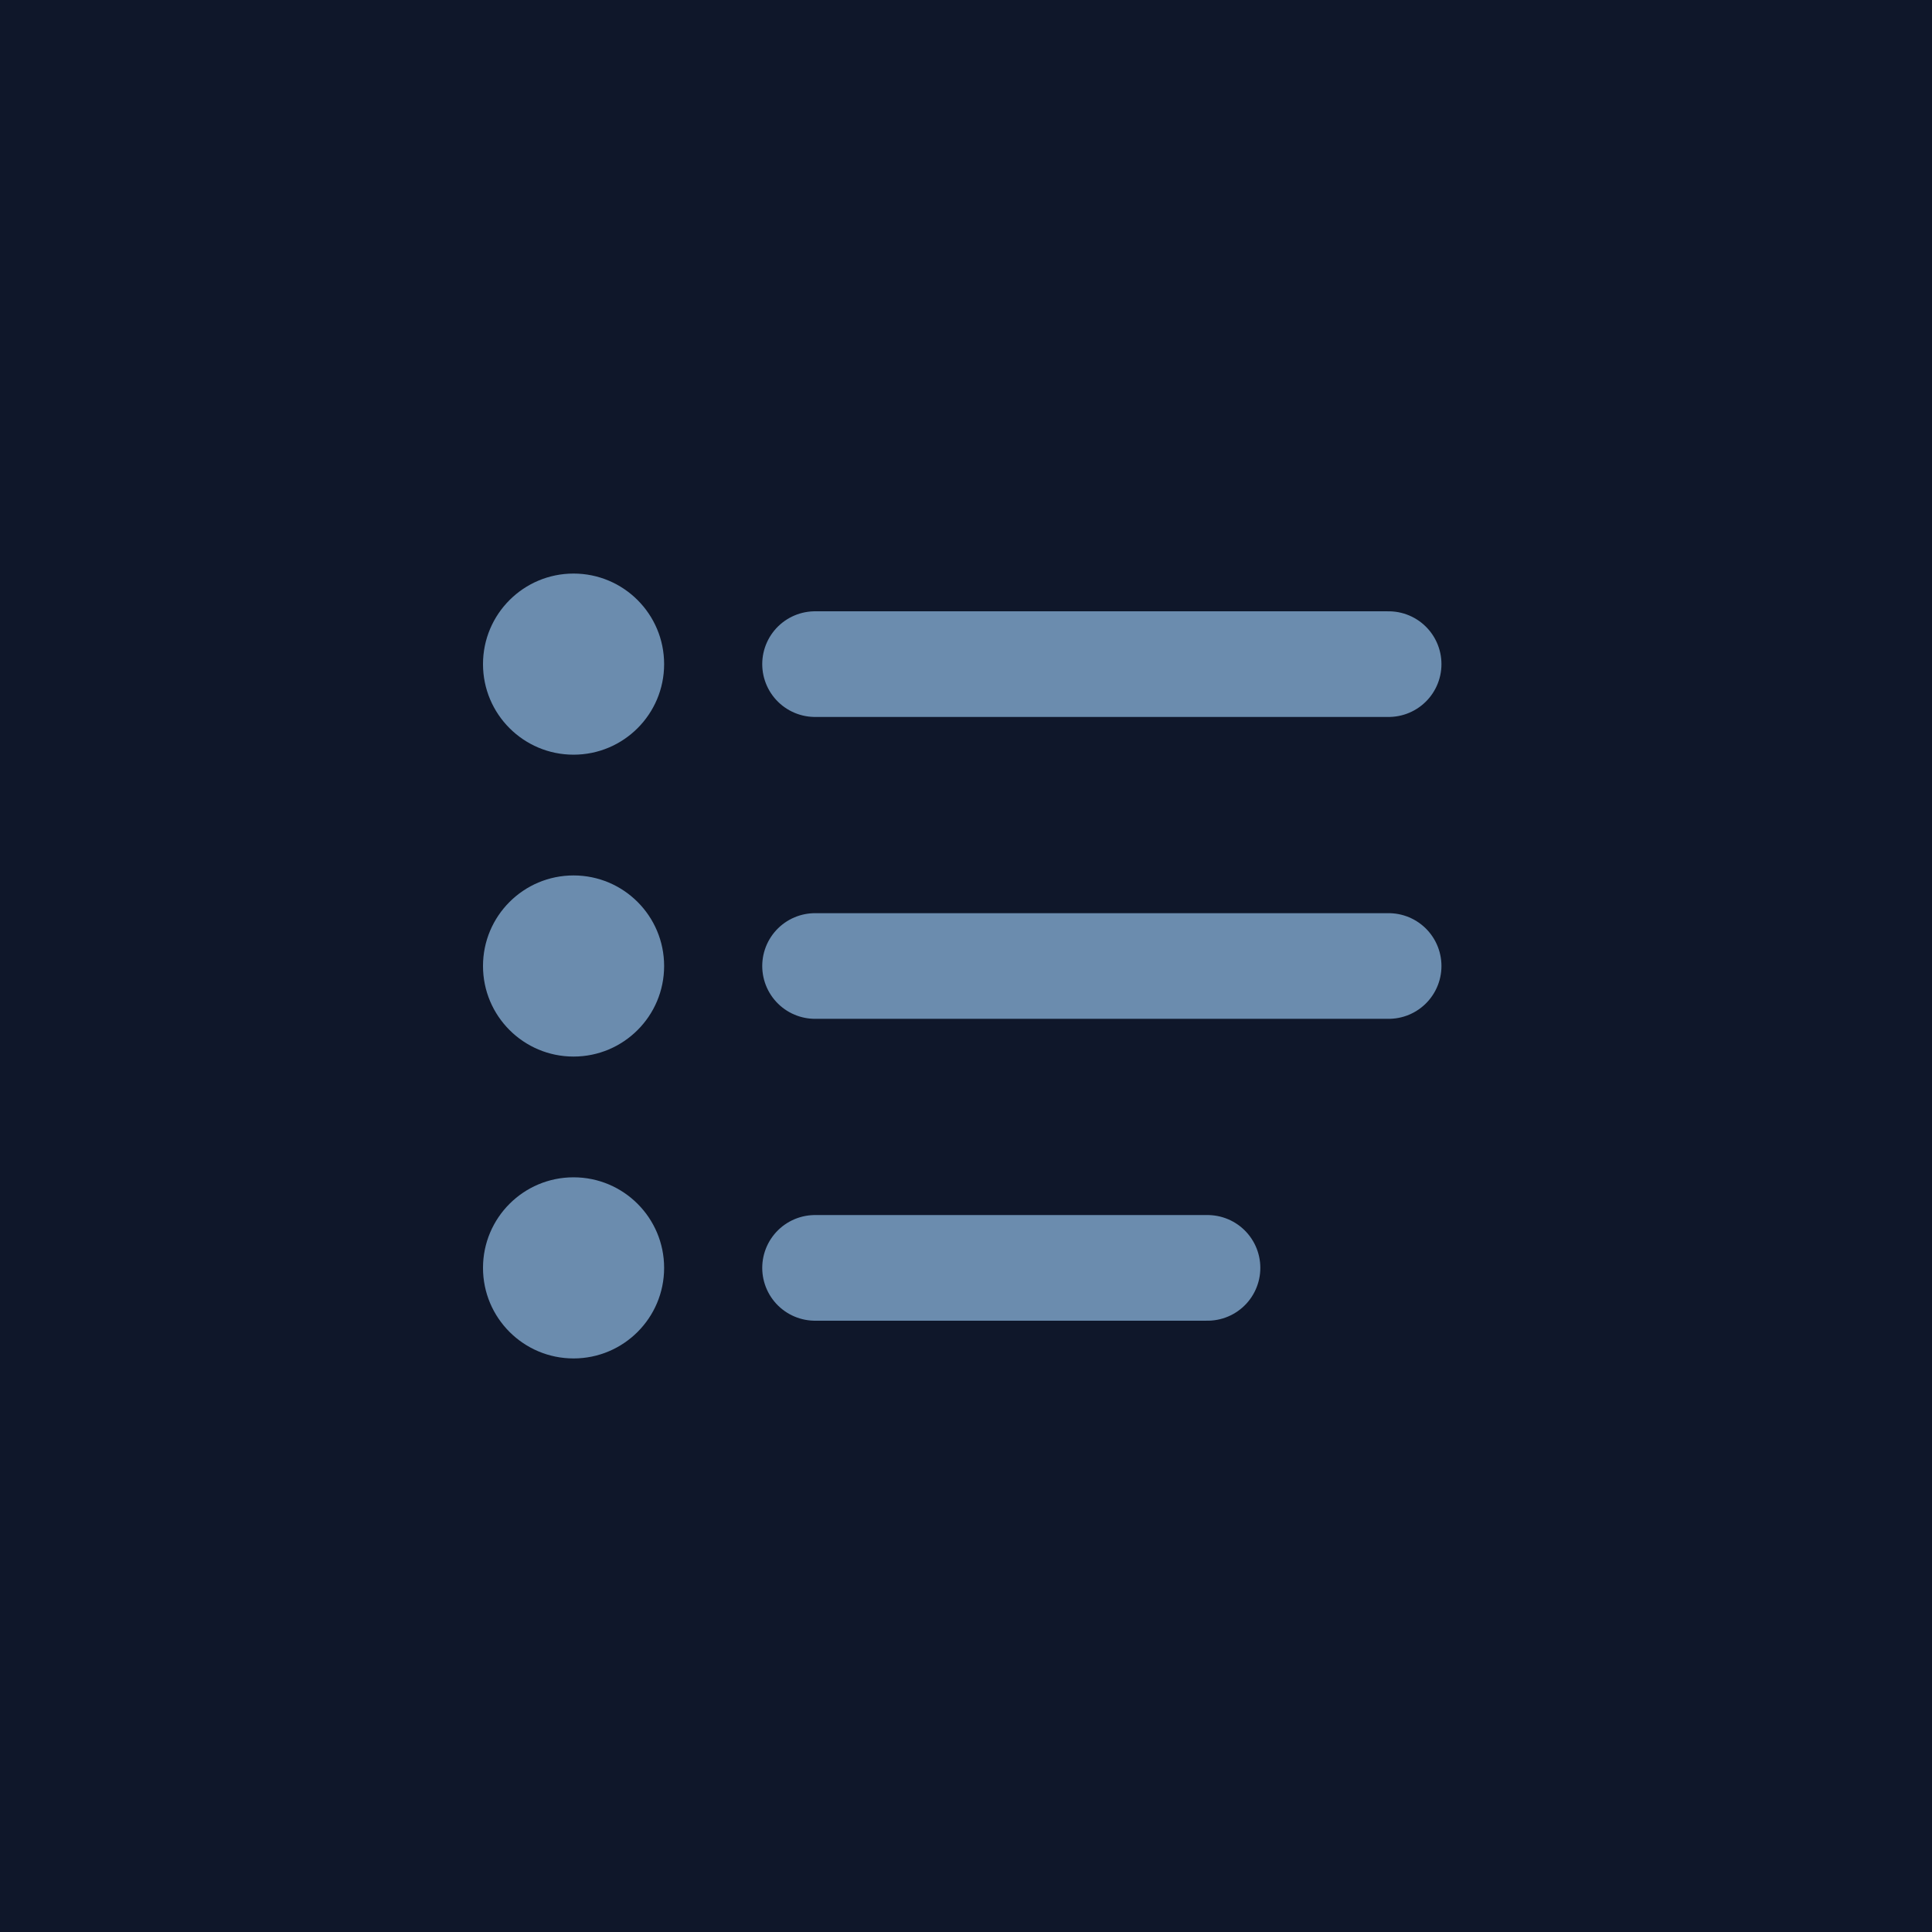
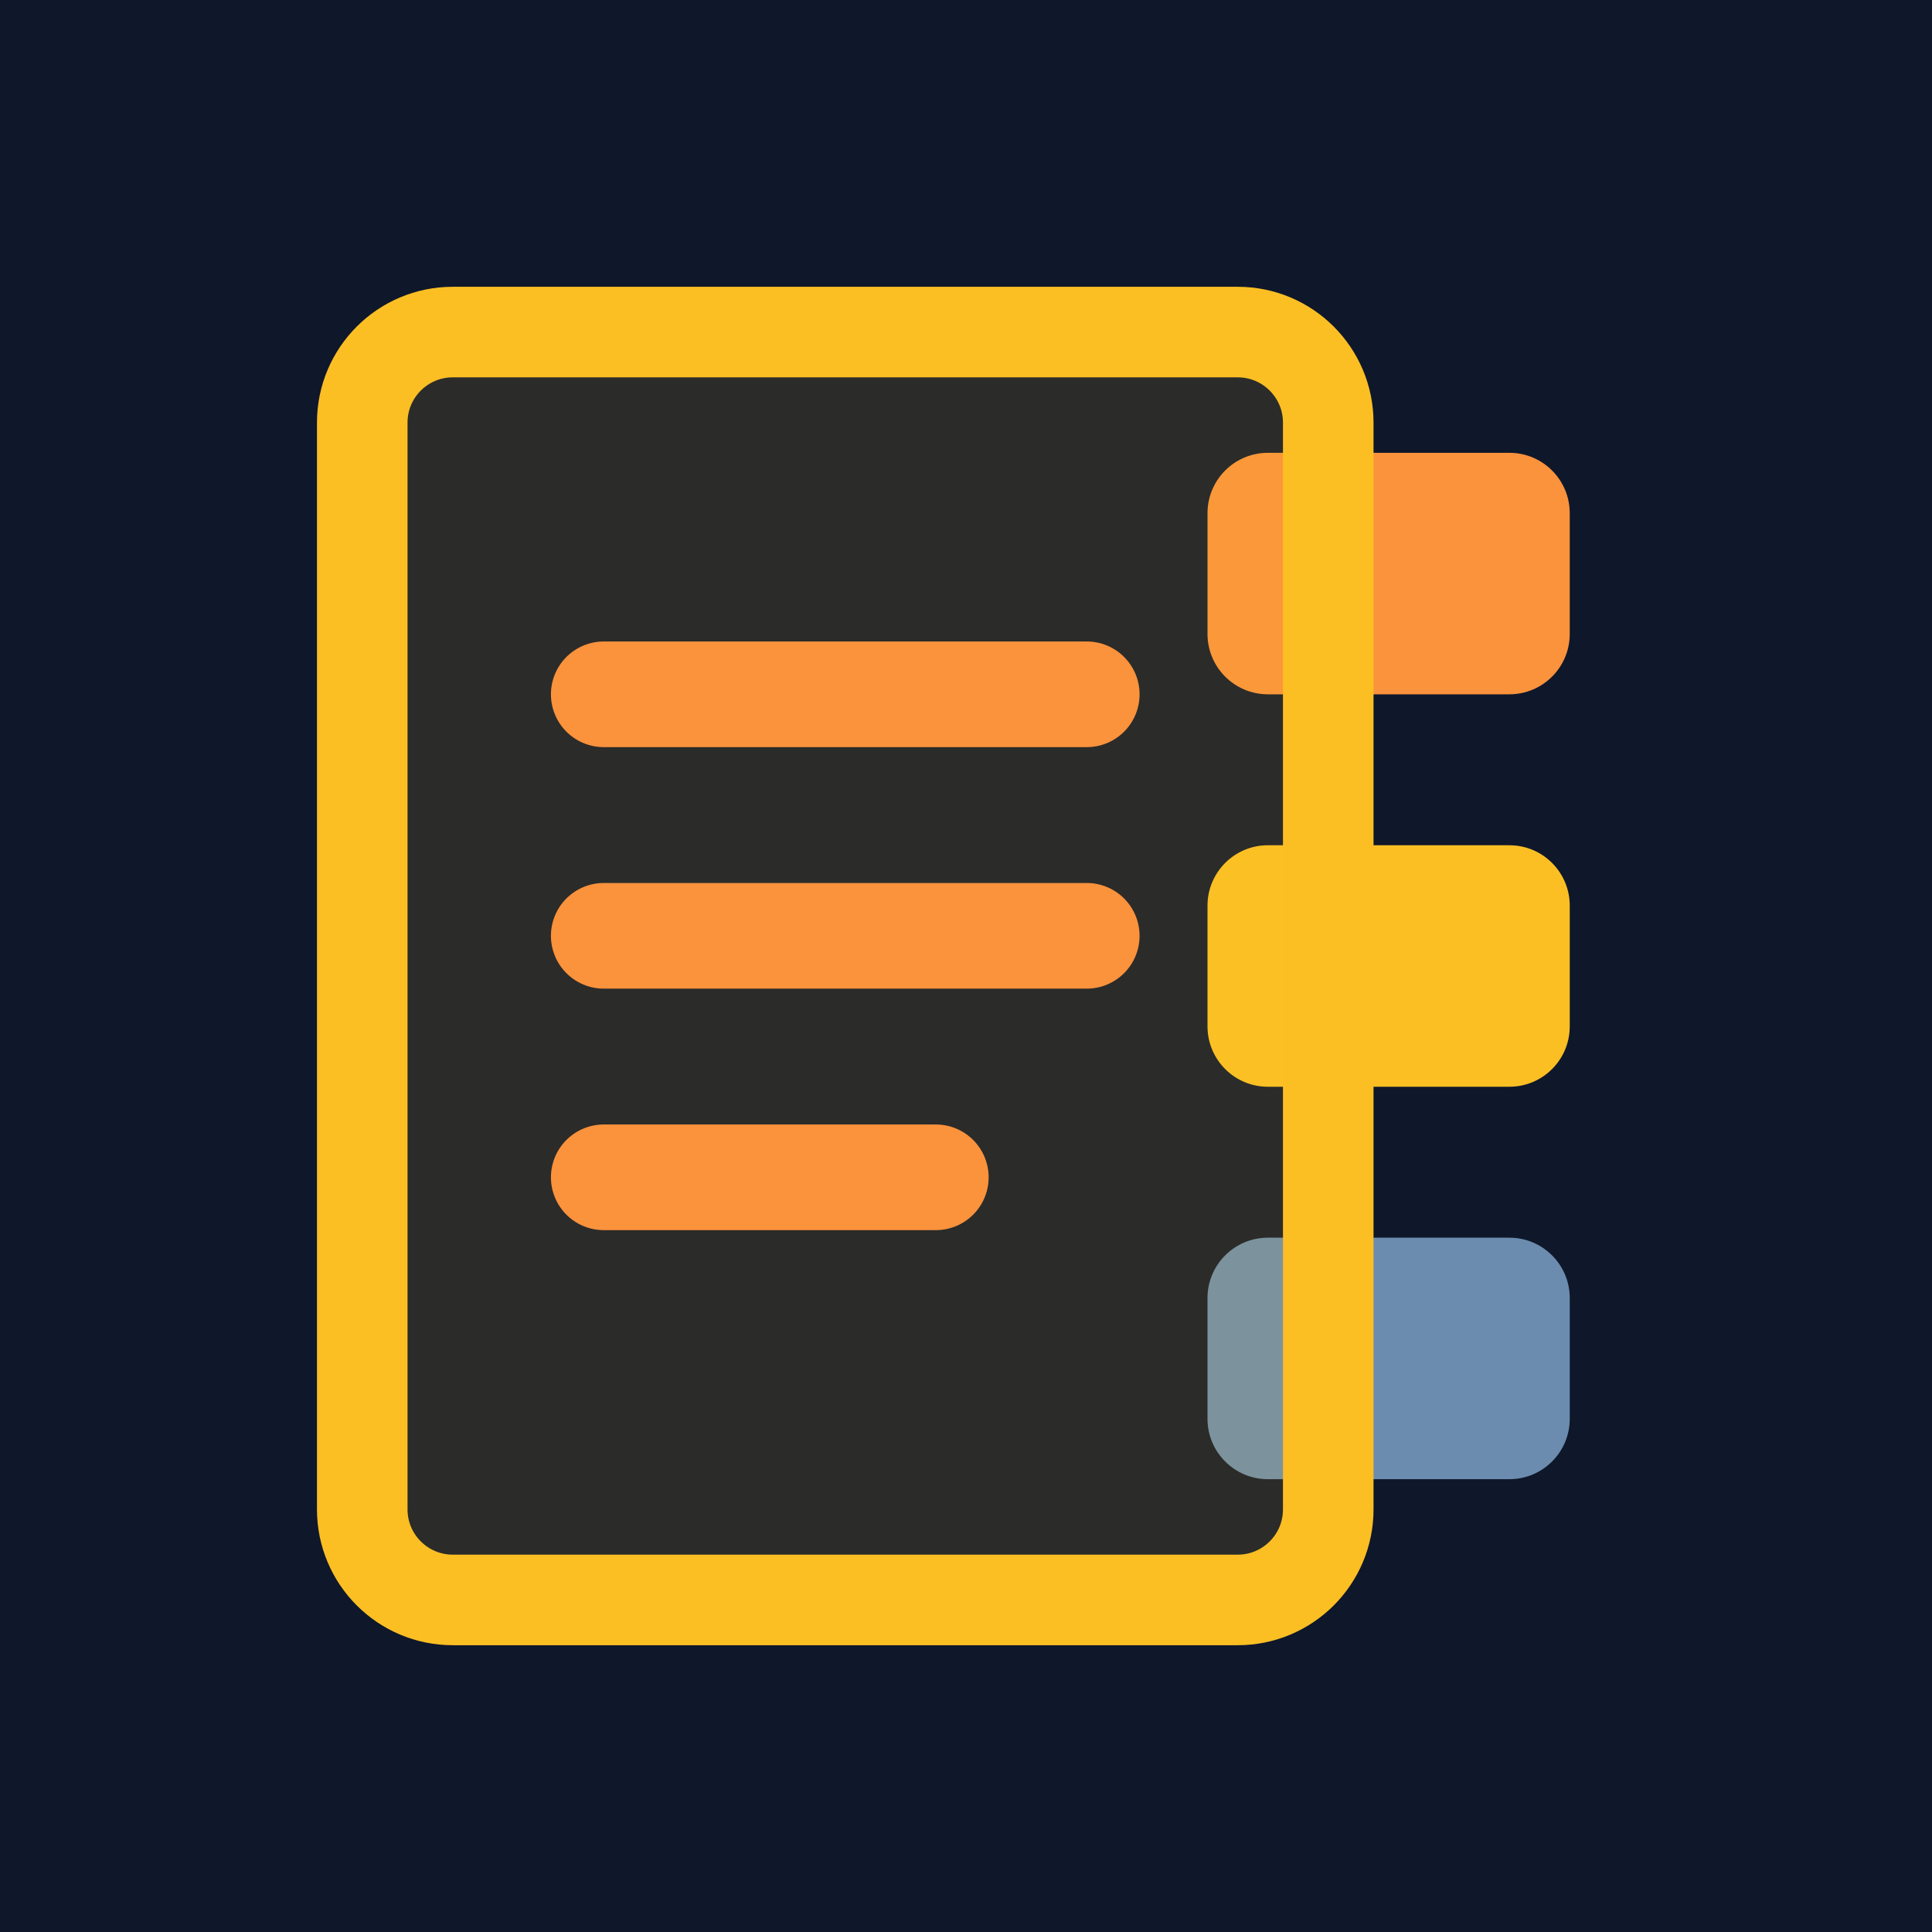
<svg xmlns="http://www.w3.org/2000/svg" viewBox="0 0 64 64" width="180" height="180" role="img" aria-label="Solution Directory">
  <rect width="64" height="64" fill="#0f172a" />
-   <g fill="#6b8cae">
-     <circle cx="19" cy="22" r="3" />
-     <circle cx="19" cy="32" r="3" />
-     <circle cx="19" cy="42" r="3" />
-   </g>
-   <g stroke="#6b8cae" stroke-width="3.5" stroke-linecap="round">
-     <line x1="27" y1="22" x2="46" y2="22" />
-     <line x1="27" y1="32" x2="46" y2="32" />
-     <line x1="27" y1="42" x2="40" y2="42" />
+   <g id="mark">
+     <rect x="40" y="15" width="12" height="8" rx="2" fill="#fb923c" />
+     <rect x="40" y="28" width="12" height="8" rx="2" fill="#fbbf24" />
+     <rect x="40" y="41" width="12" height="8" rx="2" fill="#6b8cae" />
+     <rect x="12" y="11" width="32" height="42" rx="3" fill="#fbbf24" fill-opacity=".12" stroke="#fbbf24" stroke-width="3" />
+     <path d="M20 23h16M20 31h16M20 39h11" fill="none" stroke="#fb923c" stroke-width="3.5" stroke-linecap="round" />
  </g>
</svg>
